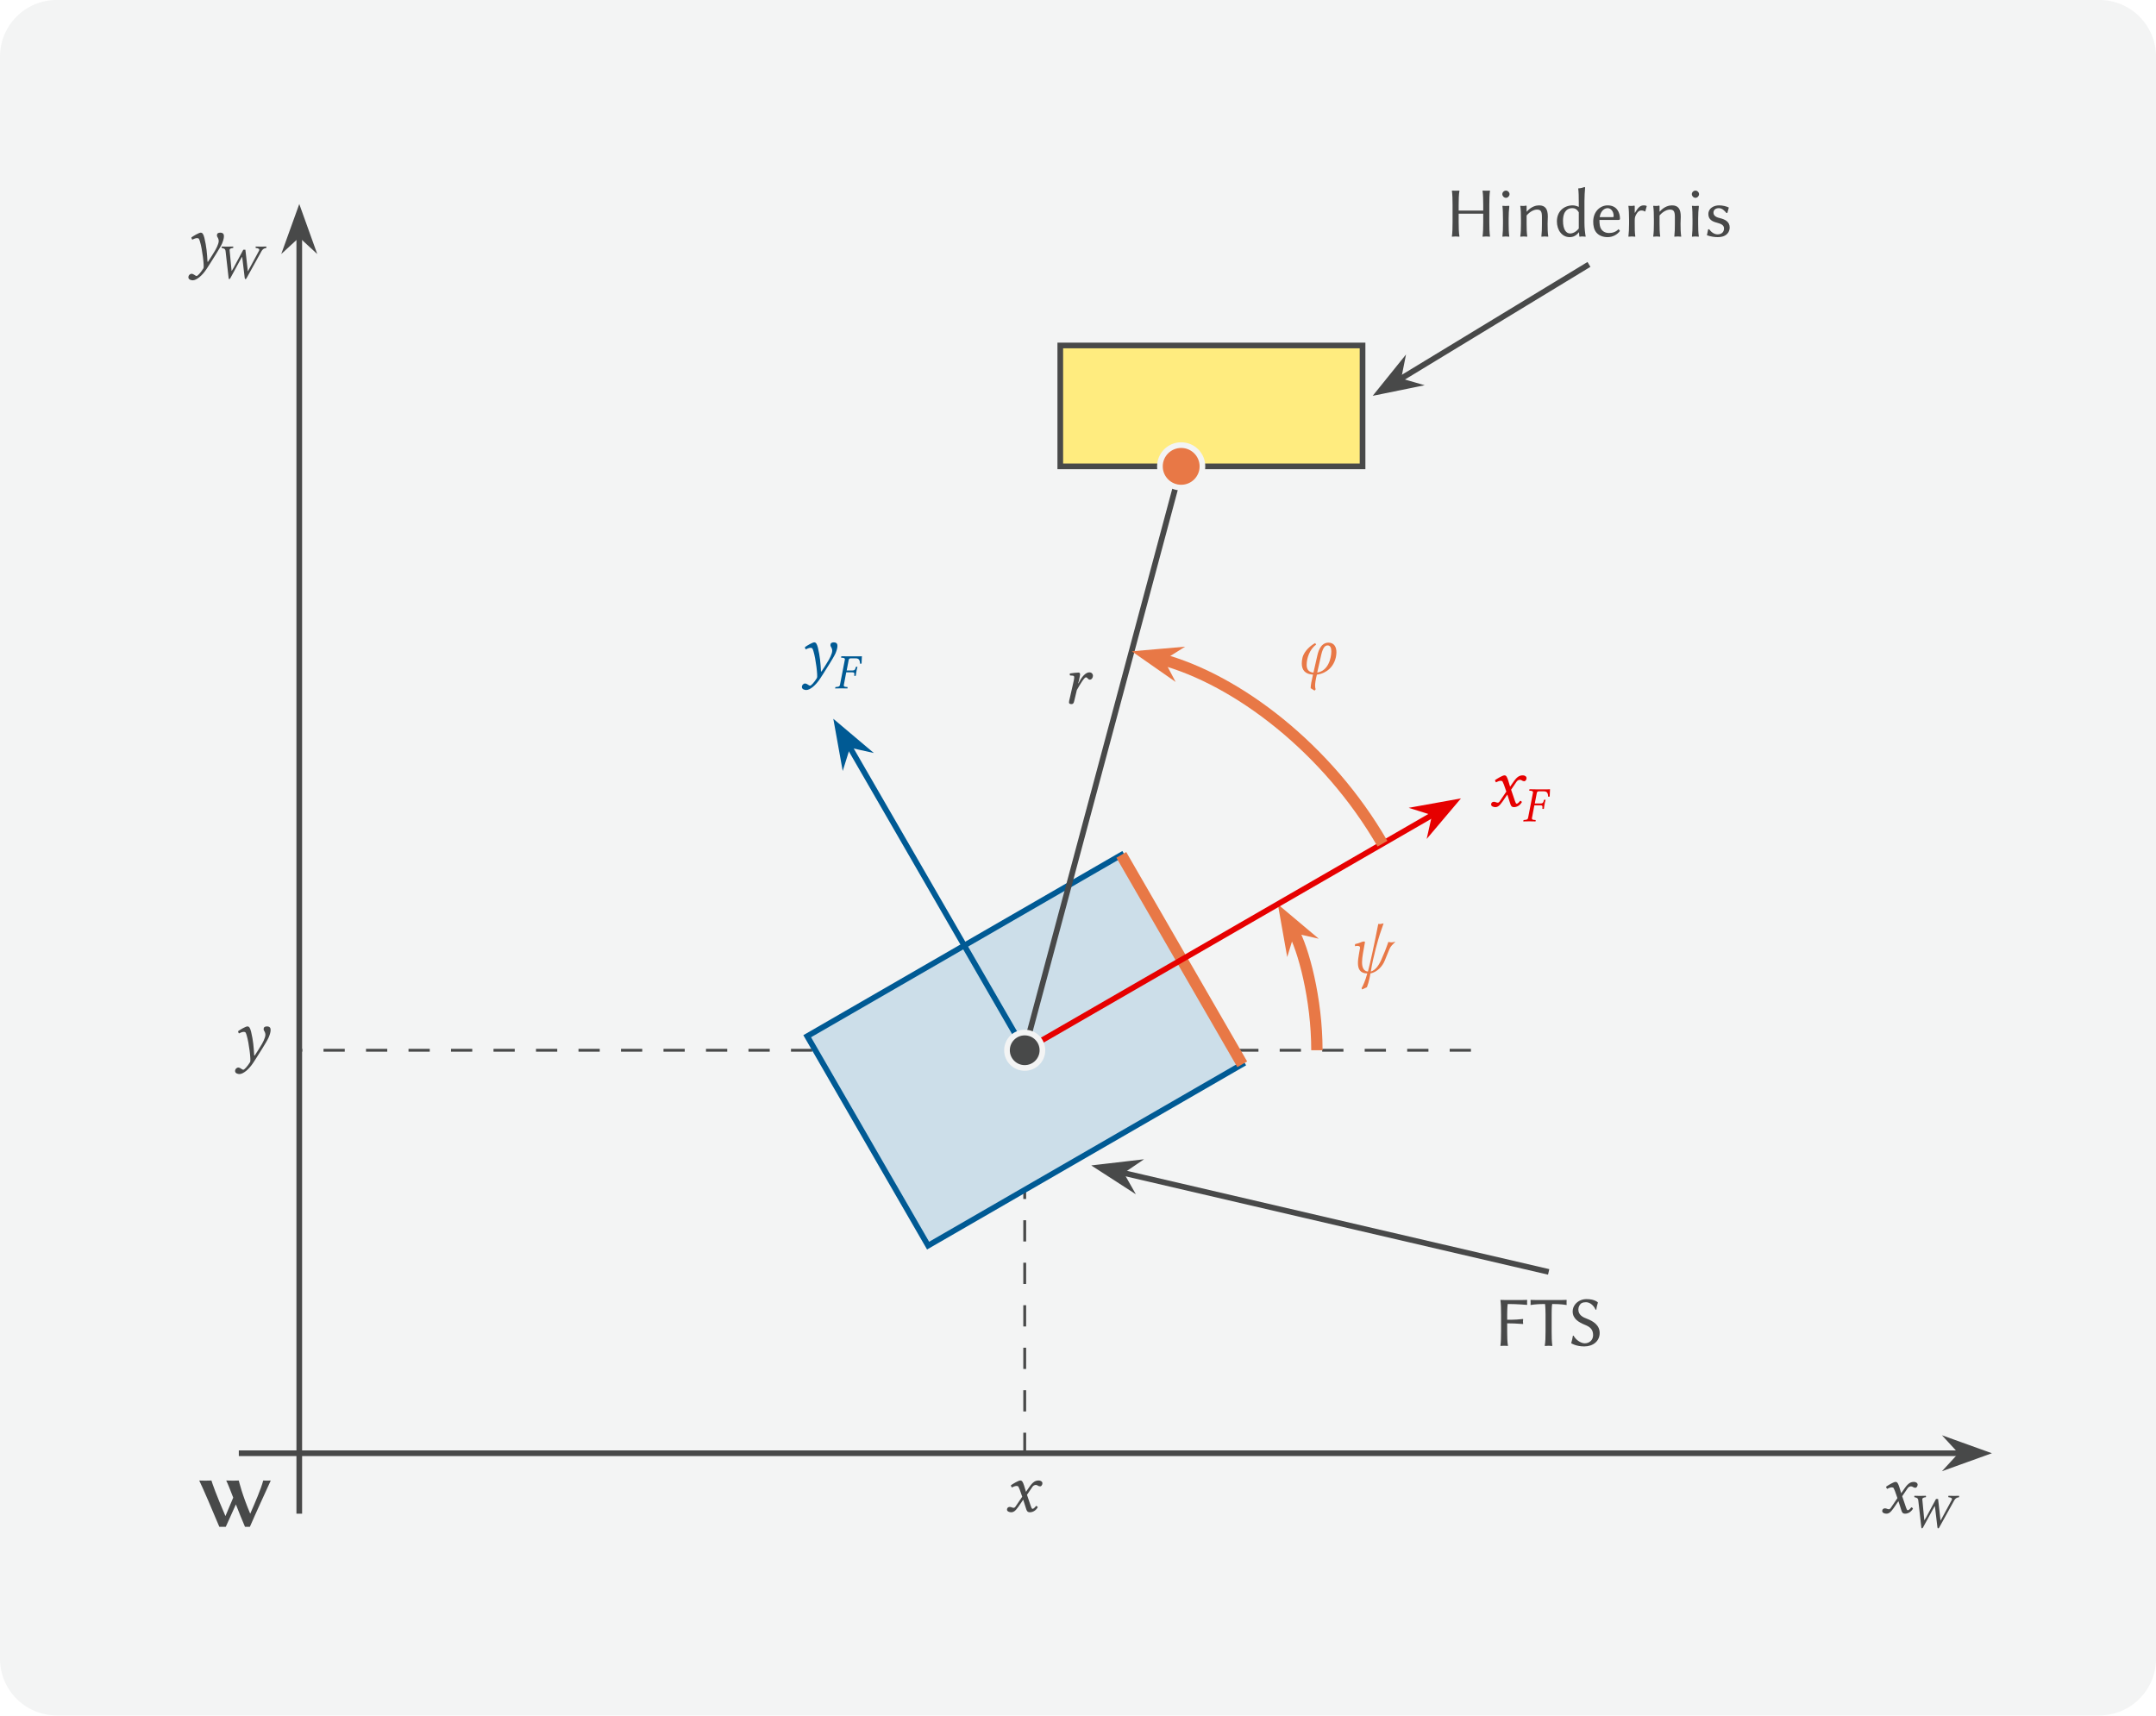
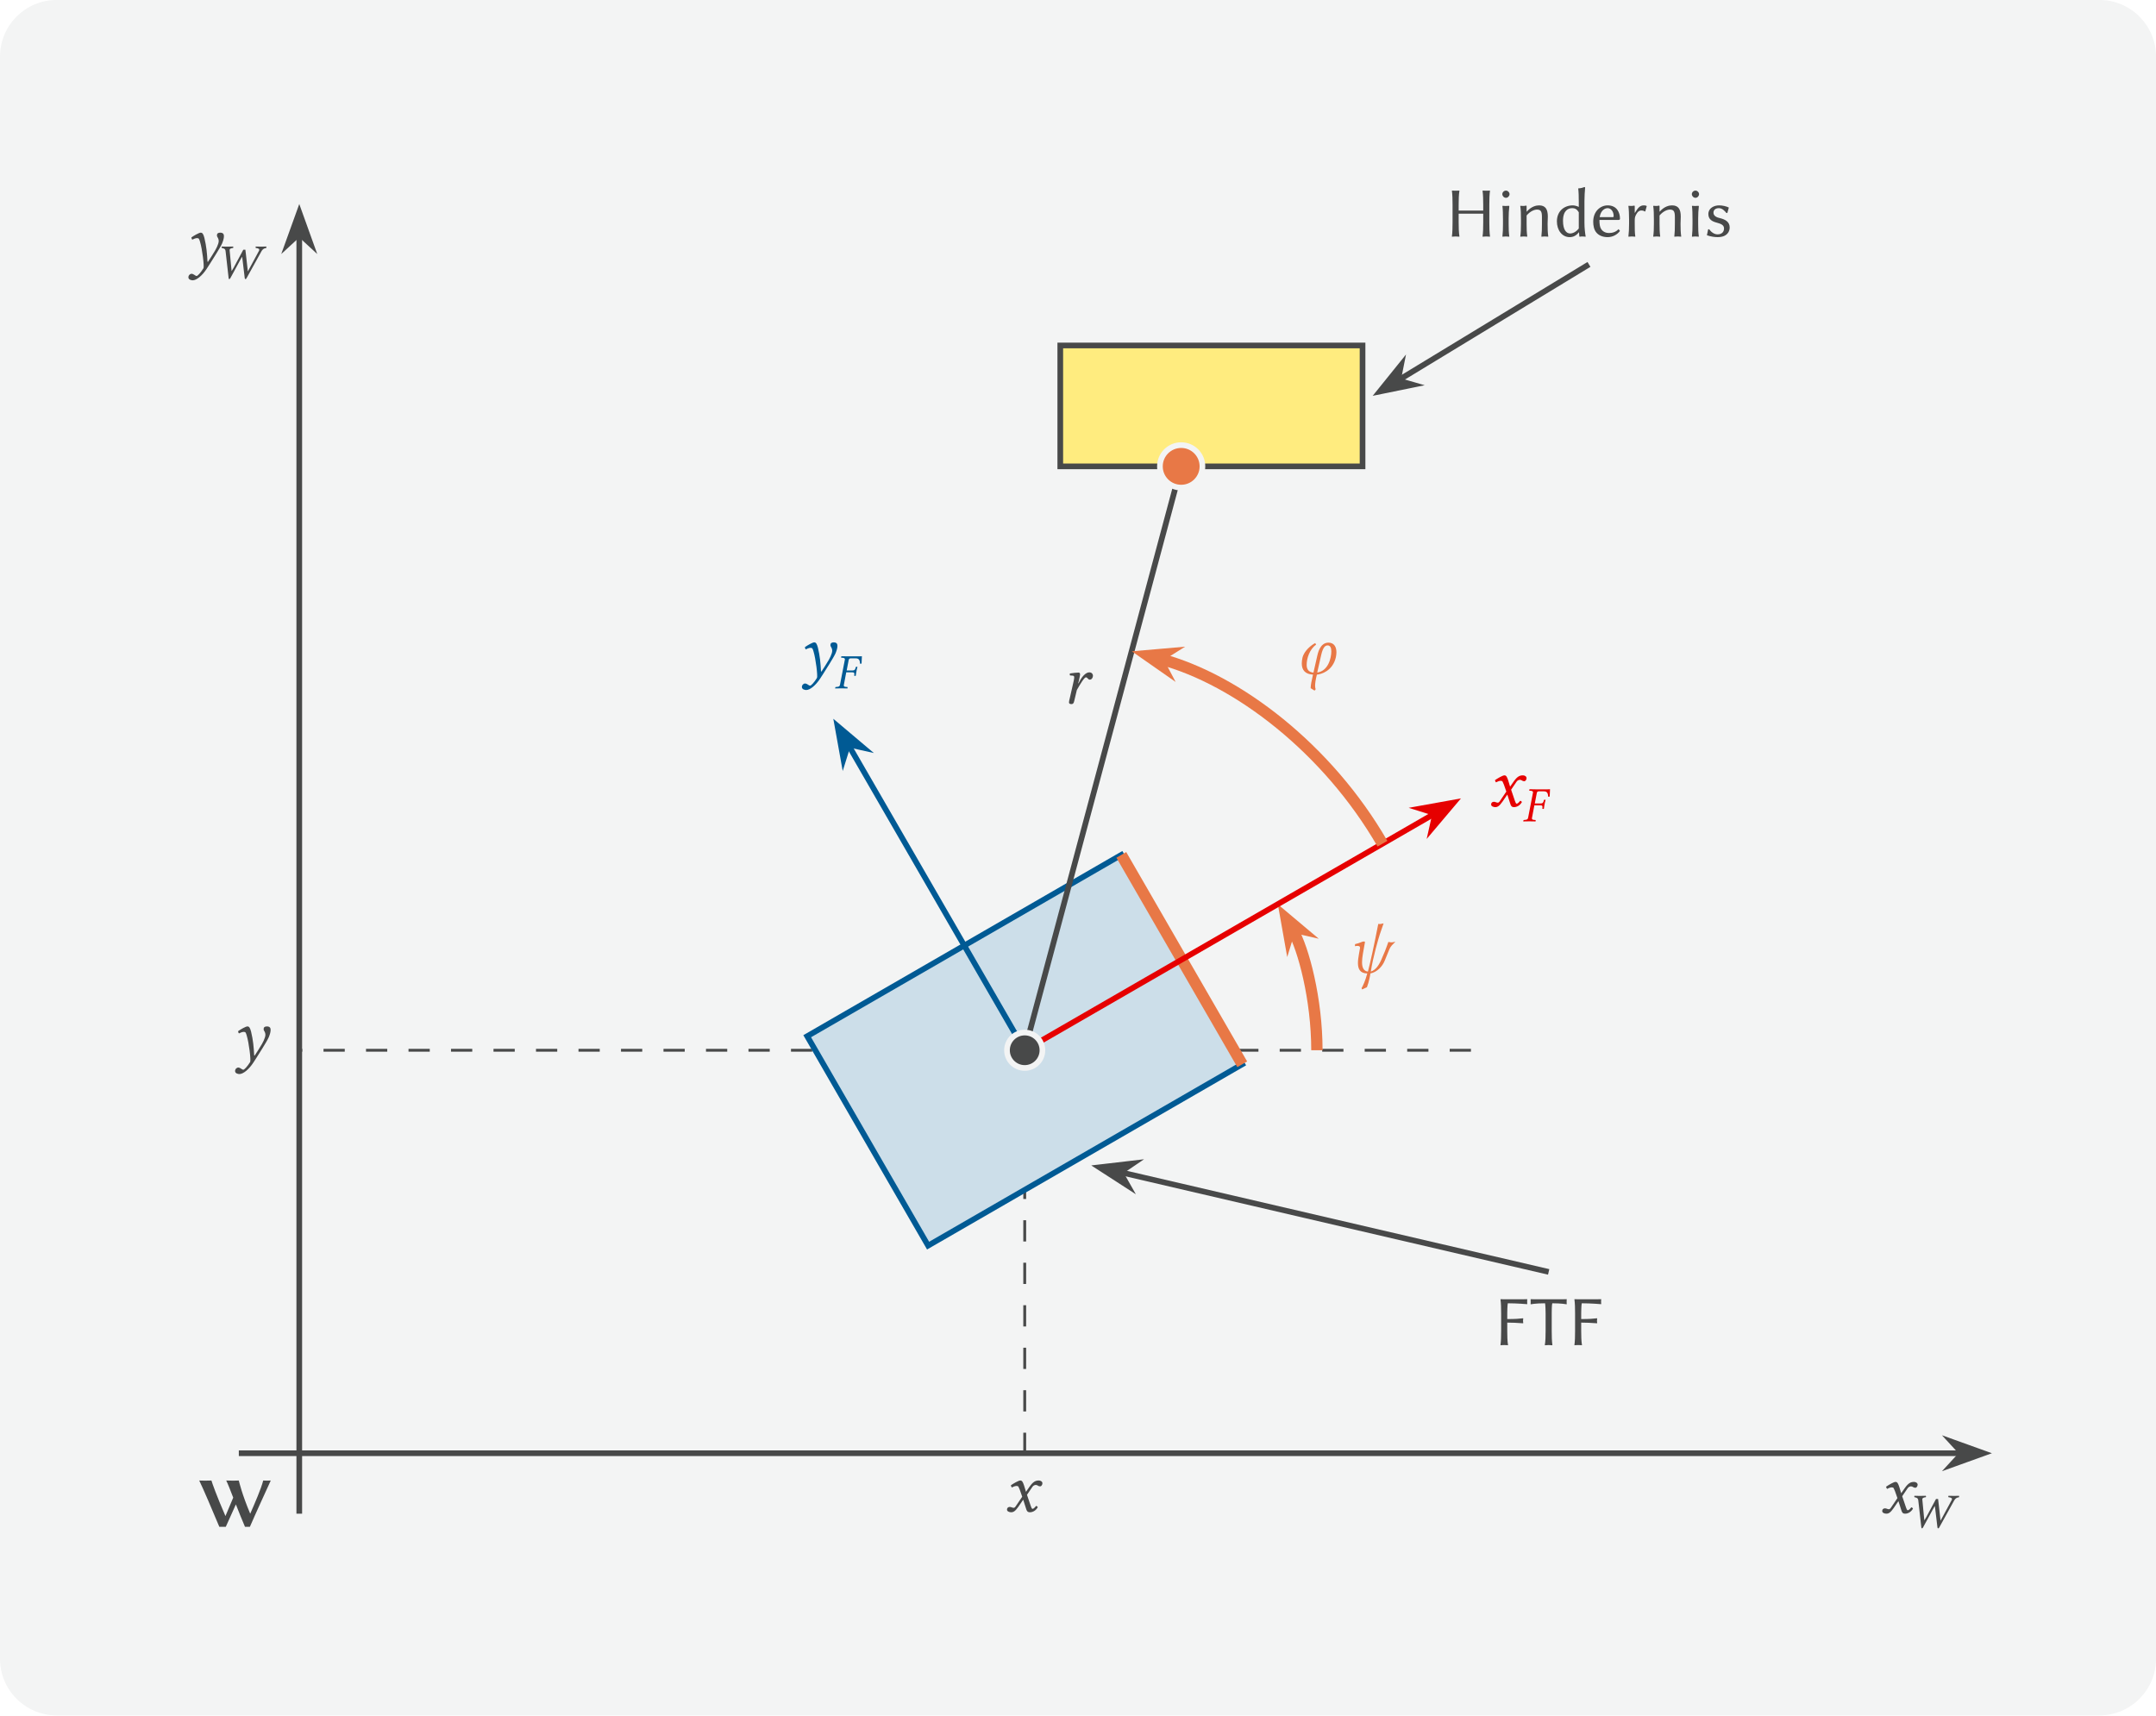
<svg xmlns="http://www.w3.org/2000/svg" xmlns:xlink="http://www.w3.org/1999/xlink" width="303.281pt" height="241.329pt" viewBox="0 0 303.281 241.329">
  <defs>
    <g>
      <g id="glyph-0-0">
        <path d="M 2 -3.078 L 2.344 -2.094 L 1.422 -0.734 C 1.312 -0.562 1.203 -0.531 1.141 -0.531 C 1.062 -0.531 0.953 -0.562 0.875 -0.594 C 0.781 -0.641 0.672 -0.656 0.578 -0.656 C 0.359 -0.656 0.203 -0.5 0.203 -0.281 C 0.203 -0.016 0.547 0.094 0.781 0.094 C 1.109 0.094 1.359 -0.047 1.797 -0.672 L 2.484 -1.672 L 2.875 -0.453 C 2.984 -0.062 3.094 0.094 3.438 0.094 C 3.781 0.094 4.234 -0.094 4.531 -0.609 C 4.5 -0.703 4.406 -0.781 4.297 -0.797 C 4.031 -0.469 3.906 -0.391 3.797 -0.391 C 3.703 -0.391 3.641 -0.516 3.562 -0.75 L 3.016 -2.359 L 3.781 -3.484 C 3.922 -3.703 4.172 -3.75 4.25 -3.75 C 4.328 -3.75 4.453 -3.719 4.547 -3.656 C 4.609 -3.594 4.781 -3.547 4.875 -3.547 C 5.016 -3.547 5.188 -3.75 5.188 -3.984 C 5.188 -4.234 4.922 -4.375 4.688 -4.375 C 4.203 -4.375 3.875 -4.203 3.375 -3.5 L 2.875 -2.781 L 2.609 -3.656 C 2.438 -4.172 2.328 -4.375 2.078 -4.375 C 1.828 -4.375 1.109 -3.953 0.75 -3.703 C 0.766 -3.594 0.812 -3.469 0.891 -3.391 C 1 -3.453 1.328 -3.609 1.531 -3.609 C 1.672 -3.609 1.766 -3.578 1.812 -3.5 C 1.859 -3.422 1.922 -3.25 2 -3.078 Z M 2 -3.078 " />
      </g>
      <g id="glyph-0-1">
        <path d="M 3.219 0 C 3.406 -0.312 4.625 -2.172 4.922 -2.844 C 5.062 -3.188 5.188 -3.547 5.188 -3.891 C 5.188 -4.188 5.047 -4.375 4.656 -4.375 C 4.359 -4.375 4.203 -4.25 4.203 -4 C 4.203 -3.938 4.219 -3.844 4.25 -3.797 C 4.406 -3.562 4.453 -3.359 4.453 -3.203 C 4.453 -2.766 4.062 -2.016 3.703 -1.469 C 3.703 -1.469 3.203 -0.641 2.938 -0.266 L 2.875 -0.297 C 2.812 -1.469 2.734 -2.406 2.438 -3.641 C 2.297 -4.172 2.172 -4.375 1.922 -4.375 C 1.688 -4.375 0.953 -3.953 0.609 -3.703 C 0.625 -3.594 0.656 -3.469 0.734 -3.391 C 0.859 -3.453 1.188 -3.609 1.391 -3.609 C 1.531 -3.609 1.625 -3.578 1.672 -3.5 C 1.719 -3.422 1.781 -3.266 1.828 -3.078 C 2.141 -2.062 2.438 0.375 2.312 0.625 C 1.906 1.281 1.484 1.719 1.344 1.719 C 1.25 1.719 1.062 1.594 1 1.547 C 0.922 1.484 0.734 1.406 0.641 1.406 C 0.438 1.406 0.188 1.609 0.188 1.906 C 0.188 2.25 0.625 2.328 0.797 2.328 C 1.328 2.328 2.125 1.688 2.766 0.703 Z M 3.219 0 " />
      </g>
      <g id="glyph-0-2">
        <path d="M 2.031 -0.172 C 1.422 -0.234 1.203 -0.75 1.203 -1.484 C 1.203 -1.844 1.25 -2.25 1.328 -2.703 L 1.609 -4.281 C 1.625 -4.359 1.562 -4.406 1.469 -4.406 C 1.172 -4.406 0.953 -4.188 0.219 -4.031 L 0.203 -3.734 C 0.359 -3.781 0.453 -3.781 0.547 -3.781 C 0.688 -3.781 0.922 -3.766 0.922 -3.516 C 0.922 -3.484 0.922 -3.453 0.906 -3.422 L 0.766 -2.625 C 0.688 -2.172 0.625 -1.75 0.625 -1.375 C 0.625 -0.516 0.938 0.078 1.938 0.094 C 1.656 1.156 1.328 1.828 1.141 2.156 L 1.203 2.344 L 1.891 2.031 C 2.188 1.281 2.375 0.172 2.375 0.094 C 3.344 -0.094 4.078 -0.922 4.391 -1.703 L 5.047 -3.312 C 5.25 -3.781 5.531 -4 5.875 -4.344 L 5.828 -4.359 C 5.594 -4.297 5.469 -4.281 5.328 -4.281 C 5.266 -4.281 5 -4.312 4.906 -4.344 C 4.812 -4.078 4.562 -3.375 4.422 -3.031 L 4.062 -2.188 C 3.625 -1.078 3.125 -0.391 2.438 -0.172 C 2.734 -2.188 3.531 -4.891 3.703 -5.406 L 4.234 -6.953 L 3.766 -6.859 L 3.484 -6.875 C 2.828 -3.516 2.375 -1.5 2.031 -0.172 Z M 2.031 -0.172 " />
      </g>
      <g id="glyph-0-3">
        <path d="M 1.5 -2.844 L 1.594 -3.188 C 1.672 -3.578 1.766 -3.922 1.766 -4.094 C 1.766 -4.25 1.688 -4.344 1.547 -4.344 C 1.219 -4.344 0.812 -4.281 0.344 -4.219 C 0.297 -4.141 0.297 -4.031 0.359 -3.938 L 0.75 -3.906 C 0.875 -3.891 0.938 -3.812 0.938 -3.703 C 0.938 -3.609 0.938 -3.484 0.875 -3.203 L 0.312 -0.719 C 0.266 -0.5 0.203 -0.328 0.203 -0.172 C 0.203 0 0.281 0.094 0.562 0.094 C 0.922 0.094 0.922 -0.328 1.031 -0.719 L 1.312 -1.891 C 1.797 -2.75 2.359 -3.672 2.578 -3.672 C 2.688 -3.672 2.734 -3.625 2.797 -3.562 C 2.859 -3.484 2.984 -3.344 3.125 -3.344 C 3.406 -3.344 3.578 -3.641 3.578 -3.906 C 3.578 -4.109 3.422 -4.375 3.062 -4.375 C 2.562 -4.375 1.984 -3.766 1.547 -2.828 Z M 1.5 -2.844 " />
      </g>
      <g id="glyph-0-4">
        <path d="M 2.375 -0.203 L 2.953 -2.75 C 3.203 -3.766 3.5 -4.016 3.844 -4.016 C 4.203 -4.016 4.359 -3.688 4.359 -3.188 C 4.359 -2.219 3.906 -0.406 2.375 -0.203 Z M 2.219 -4.125 L 2.094 -4.344 C 1.609 -4.109 0.531 -3.297 0.297 -2.266 C 0.234 -1.969 0.203 -1.719 0.203 -1.469 C 0.203 -0.547 0.688 0.031 1.781 0.094 C 1.578 0.953 1.453 1.578 1.453 2 L 2 2.344 L 2.156 2.156 C 2.109 2.031 2.078 1.859 2.078 1.656 C 2.078 1.312 2.141 0.844 2.328 0.094 C 2.938 0.047 4.562 -0.422 5 -2.359 C 5.047 -2.609 5.078 -2.828 5.078 -3.047 C 5.078 -3.797 4.75 -4.406 3.953 -4.406 C 2.703 -4.406 2.438 -2.734 2.391 -2.594 L 1.844 -0.188 C 1.125 -0.266 0.891 -0.688 0.891 -1.281 C 0.891 -2.172 1.281 -3.453 2.219 -4.125 Z M 2.219 -4.125 " />
      </g>
      <g id="glyph-1-0">
        <path d="M 0.703 -3.812 L 1.125 -0.078 C 1.141 0.031 1.156 0.062 1.219 0.062 C 1.281 0.062 1.297 0.047 1.375 -0.078 L 2.734 -2.578 C 2.844 -2.766 2.953 -2.969 3 -3.047 C 3 -3.047 3.031 -3.031 3.031 -3.031 C 3.047 -2.875 3.062 -2.797 3.094 -2.562 L 3.391 -0.078 C 3.406 0.047 3.438 0.062 3.5 0.062 C 3.562 0.062 3.578 0.062 3.656 -0.078 L 5.75 -3.859 C 5.875 -4.078 6.047 -4.266 6.422 -4.312 C 6.453 -4.344 6.453 -4.469 6.422 -4.516 C 6.188 -4.5 5.922 -4.5 5.734 -4.5 C 5.547 -4.5 5.219 -4.5 4.953 -4.516 C 4.906 -4.469 4.906 -4.344 4.953 -4.312 C 5.297 -4.281 5.547 -4.172 5.391 -3.906 L 4.094 -1.5 L 3.828 -1.016 L 3.781 -1.438 L 3.562 -3.391 C 3.531 -3.625 3.484 -4.062 3.484 -4.062 L 3.188 -4.062 L 1.812 -1.5 L 1.547 -1.062 L 1.5 -1.516 L 1.266 -3.984 C 1.234 -4.219 1.516 -4.297 1.75 -4.312 C 1.797 -4.344 1.797 -4.469 1.75 -4.516 C 1.531 -4.5 1.172 -4.5 0.922 -4.5 C 0.688 -4.5 0.422 -4.5 0.172 -4.516 C 0.125 -4.469 0.125 -4.344 0.172 -4.312 C 0.5 -4.25 0.672 -4.188 0.703 -3.812 Z M 0.703 -3.812 " />
      </g>
      <g id="glyph-1-1">
        <path d="M 2.562 -2.25 C 2.766 -2.25 2.844 -2.188 2.844 -2.047 C 2.844 -2.016 2.844 -2 2.844 -1.984 L 2.828 -1.812 C 2.828 -1.797 2.828 -1.75 2.859 -1.75 L 3.016 -1.75 L 3.047 -1.781 C 3.078 -2.062 3.109 -2.25 3.141 -2.391 C 3.156 -2.516 3.203 -2.734 3.281 -3.016 L 3.266 -3.031 L 3.109 -3.031 C 3.094 -3.031 3.062 -3.016 3.047 -2.984 L 3 -2.812 C 2.938 -2.609 2.844 -2.516 2.609 -2.516 L 1.766 -2.516 L 2.047 -3.984 C 2.078 -4.141 2.172 -4.219 2.328 -4.219 L 3.031 -4.219 C 3.531 -4.219 3.609 -3.938 3.656 -3.453 L 3.859 -3.484 C 3.875 -3.781 3.906 -4.453 3.906 -4.5 C 3.906 -4.516 3.906 -4.516 3.891 -4.516 C 3.766 -4.5 3.734 -4.5 3.562 -4.5 L 1.875 -4.5 C 1.609 -4.5 1.344 -4.5 1.031 -4.516 L 1.016 -4.5 L 0.984 -4.359 C 0.969 -4.328 0.969 -4.312 1.031 -4.312 L 1.219 -4.297 C 1.422 -4.266 1.516 -4.219 1.516 -4.078 C 1.516 -4.047 1.516 -4.016 1.5 -3.984 L 0.828 -0.516 C 0.797 -0.328 0.703 -0.219 0.406 -0.203 L 0.234 -0.188 C 0.188 -0.188 0.172 -0.172 0.172 -0.125 L 0.141 0 L 0.156 0.016 C 0.469 0 0.734 0 1 0 C 1.266 0 1.547 0 1.859 0.016 L 1.875 0 L 1.891 -0.125 C 1.906 -0.172 1.875 -0.188 1.844 -0.188 L 1.672 -0.203 C 1.453 -0.219 1.359 -0.266 1.359 -0.422 C 1.359 -0.453 1.359 -0.484 1.375 -0.516 L 1.703 -2.25 Z M 2.562 -2.25 " />
      </g>
      <g id="glyph-2-0">
        <path d="M 7.328 -1.781 C 6.172 -4.531 5.812 -6.125 5.719 -6.453 C 5.547 -6.438 4.938 -6.438 4.766 -6.438 C 4.594 -6.438 4.125 -6.438 3.953 -6.453 C 4.172 -6.016 4.531 -5.109 4.938 -4.047 C 4.578 -3.172 4.188 -2.25 3.844 -1.453 C 2.562 -4.406 1.969 -6.109 1.875 -6.453 C 1.703 -6.438 1.328 -6.438 1.172 -6.438 C 1 -6.438 0.328 -6.438 0.156 -6.453 C 0.656 -5.453 2.078 -2.109 2.984 0.062 L 3.891 0.062 L 5.312 -3.094 C 5.734 -2.016 6.188 -0.875 6.594 0.062 L 7.281 0.062 C 8.234 -2.141 9.219 -4.25 10.219 -6.453 C 10.094 -6.438 9.781 -6.438 9.672 -6.438 C 9.562 -6.438 9.281 -6.438 9.156 -6.453 C 8.859 -5.281 8.016 -3.359 7.328 -1.781 Z M 7.328 -1.781 " />
      </g>
      <g id="glyph-3-0">
        <path d="M 5.344 -4.438 L 5.344 -3.641 L 1.891 -3.641 L 1.891 -4.438 C 1.891 -5.188 1.906 -5.906 2 -6.438 L 1.984 -6.453 C 1.859 -6.438 1.578 -6.438 1.469 -6.438 C 1.344 -6.438 1.078 -6.438 0.953 -6.453 L 0.938 -6.438 C 1.016 -5.859 1.031 -5.188 1.031 -4.438 L 1.031 -2 C 1.031 -1.25 1.016 -0.531 0.938 0 L 0.953 0.031 C 1.062 0.016 1.344 0 1.469 0 C 1.578 0 1.859 0.016 1.969 0.031 L 2 0 C 1.906 -0.562 1.891 -1.25 1.891 -2 L 1.891 -3.203 L 5.344 -3.203 L 5.344 -2 C 5.344 -1.25 5.328 -0.531 5.25 0 L 5.25 0.031 C 5.375 0.016 5.656 0 5.766 0 C 5.891 0 6.156 0.016 6.281 0.031 L 6.297 0 C 6.219 -0.562 6.203 -1.25 6.203 -2 L 6.203 -4.438 C 6.203 -5.188 6.219 -5.906 6.297 -6.438 L 6.297 -6.453 C 6.172 -6.438 5.891 -6.438 5.766 -6.438 C 5.656 -6.438 5.391 -6.438 5.266 -6.453 L 5.25 -6.438 C 5.328 -5.859 5.344 -5.188 5.344 -4.438 Z M 5.344 -4.438 " />
      </g>
      <g id="glyph-3-1">
        <path d="M 0.891 -2.344 L 0.891 -1.797 C 0.891 -1.047 0.875 -0.531 0.812 0 L 0.828 0.031 C 0.953 0.016 1.172 0 1.297 0 C 1.422 0 1.641 0.016 1.766 0.031 L 1.781 0 C 1.703 -0.562 1.688 -1.031 1.688 -1.797 L 1.688 -2.5 C 1.688 -3.25 1.719 -3.609 1.781 -4.219 C 1.781 -4.312 1.766 -4.312 1.688 -4.312 C 1.469 -4.281 1.031 -4.281 0.828 -4.312 L 0.812 -4.281 C 0.875 -3.844 0.891 -3.094 0.891 -2.344 Z M 0.797 -5.953 C 0.797 -5.688 1.031 -5.438 1.312 -5.438 C 1.578 -5.438 1.812 -5.688 1.812 -5.953 C 1.812 -6.219 1.578 -6.453 1.312 -6.453 C 1.031 -6.453 0.797 -6.219 0.797 -5.953 Z M 0.797 -5.953 " />
      </g>
      <g id="glyph-3-2">
        <path d="M 4.578 -1.797 C 4.578 -2.109 4.609 -2.484 4.609 -2.797 C 4.609 -3.844 4.266 -4.375 3.375 -4.375 C 2.984 -4.375 2.281 -4.234 1.641 -3.484 L 1.625 -3.516 L 1.625 -4.234 C 1.609 -4.312 1.609 -4.344 1.562 -4.344 C 1.328 -4.281 0.984 -4.281 0.75 -4.312 L 0.734 -4.281 C 0.812 -3.844 0.828 -3.094 0.828 -2.344 L 0.828 -1.797 C 0.828 -1.047 0.812 -0.531 0.734 0 L 0.75 0.031 C 0.875 0.016 1.109 0 1.219 0 C 1.344 0 1.578 0.016 1.688 0.031 L 1.719 0 C 1.641 -0.562 1.625 -1.031 1.625 -1.797 L 1.625 -2.953 C 2.141 -3.562 2.719 -3.781 3.078 -3.781 C 3.578 -3.781 3.781 -3.578 3.781 -2.766 L 3.781 -1.797 C 3.781 -1.047 3.766 -0.531 3.703 0 L 3.719 0.031 C 3.844 0.016 4.062 0 4.188 0 C 4.312 0 4.531 0.016 4.656 0.031 L 4.672 0 C 4.594 -0.562 4.578 -1.031 4.578 -1.797 Z M 4.578 -1.797 " />
      </g>
      <g id="glyph-3-3">
        <path d="M 3.594 -1.125 C 3.234 -0.656 2.766 -0.422 2.375 -0.422 C 1.828 -0.422 1.375 -0.953 1.375 -2.203 C 1.375 -3.703 2.156 -3.984 2.656 -3.984 C 3.125 -3.984 3.359 -3.781 3.594 -3.406 Z M 3.594 -0.578 L 3.625 -0.578 L 3.672 0 C 3.672 0.016 3.703 0.031 3.766 0.031 C 3.891 0.016 3.953 0 4.094 0 C 4.234 0 4.422 0.016 4.547 0.031 L 4.562 0 C 4.484 -0.422 4.391 -1.172 4.391 -1.906 L 4.391 -4.984 C 4.391 -5.719 4.438 -6.234 4.484 -6.859 C 4.484 -6.922 4.453 -6.953 4.391 -6.953 C 4.141 -6.859 3.922 -6.781 3.531 -6.766 L 3.516 -6.734 C 3.578 -6.297 3.594 -5.562 3.594 -4.812 L 3.594 -4.156 C 3.375 -4.281 2.953 -4.375 2.766 -4.375 C 1.453 -4.375 0.516 -3.484 0.516 -2.125 C 0.516 -0.891 1.234 0.094 2.312 0.094 C 2.797 0.094 3.234 -0.109 3.594 -0.578 Z M 3.594 -0.578 " />
      </g>
      <g id="glyph-3-4">
        <path d="M 1.25 -2.719 C 1.422 -3.766 2.062 -3.984 2.375 -3.984 C 2.766 -3.984 3.219 -3.609 3.219 -2.859 C 3.219 -2.766 3.188 -2.719 3.078 -2.719 Z M 3.906 -1.031 C 3.562 -0.656 3.094 -0.484 2.547 -0.484 C 2.188 -0.484 1.719 -0.625 1.453 -1.062 C 1.281 -1.328 1.219 -1.734 1.219 -2.328 L 3.922 -2.328 C 4.031 -2.328 4.109 -2.375 4.109 -2.5 C 4.109 -3.328 3.703 -4.375 2.375 -4.375 C 1.359 -4.375 0.344 -3.547 0.344 -2.078 C 0.344 -1.516 0.453 -0.953 0.781 -0.562 C 1.125 -0.141 1.688 0.094 2.375 0.094 C 3.094 0.094 3.734 -0.266 4.109 -0.781 Z M 3.906 -1.031 " />
      </g>
      <g id="glyph-3-5">
        <path d="M 1.672 -3.328 L 1.672 -4.234 C 1.672 -4.312 1.641 -4.344 1.609 -4.344 C 1.375 -4.281 1.016 -4.281 0.797 -4.312 L 0.781 -4.281 C 0.844 -3.844 0.875 -3.094 0.875 -2.344 L 0.875 -1.797 C 0.875 -1.047 0.844 -0.531 0.781 0 L 0.797 0.031 C 0.922 0.016 1.141 0 1.266 0 C 1.391 0 1.609 0.016 1.734 0.031 L 1.75 0 C 1.672 -0.562 1.672 -1.031 1.672 -1.797 L 1.672 -2.312 C 1.672 -2.734 1.781 -2.969 2 -3.297 C 2.141 -3.516 2.375 -3.656 2.562 -3.656 C 2.766 -3.656 2.953 -3.625 3.078 -3.516 L 3.156 -3.531 L 3.359 -4.266 L 3.312 -4.312 C 3.156 -4.359 3.141 -4.375 2.953 -4.375 C 2.422 -4.375 2.141 -4.062 1.688 -3.312 Z M 1.672 -3.328 " />
      </g>
      <g id="glyph-3-6">
        <path d="M 0.5 -1 L 0.328 -0.172 C 0.891 0.031 1.453 0.094 1.828 0.094 C 3.203 0.094 3.531 -0.719 3.531 -1.266 C 3.531 -2.078 2.875 -2.406 2.172 -2.578 C 1.797 -2.656 1.25 -2.844 1.25 -3.344 C 1.25 -3.766 1.578 -3.984 2 -3.984 C 2.516 -3.984 2.844 -3.562 3.078 -3.297 L 3.203 -3.312 L 3.406 -4.047 L 3.391 -4.078 C 3.094 -4.234 2.547 -4.375 2.047 -4.375 C 1.312 -4.375 0.531 -3.984 0.531 -3.156 C 0.531 -2.359 1.125 -2.094 1.734 -1.938 C 2.312 -1.781 2.734 -1.609 2.734 -1.125 C 2.734 -0.594 2.359 -0.297 1.828 -0.297 C 1.344 -0.297 0.922 -0.625 0.641 -1.016 Z M 0.5 -1 " />
      </g>
      <g id="glyph-3-7">
        <path d="M 4.062 -6.438 L 1.469 -6.438 C 1.125 -6.438 0.953 -6.453 0.953 -6.453 L 0.938 -6.438 C 1.016 -5.859 1.031 -5.188 1.031 -4.438 L 1.031 -2 C 1.031 -1.25 1.016 -0.531 0.938 0 L 0.953 0.031 C 0.953 0.031 1.109 0 1.469 0 C 1.797 0 1.969 0.031 1.969 0.031 L 2 0 C 1.906 -0.562 1.891 -1.25 1.891 -2 L 1.891 -3.156 C 2.375 -3.156 3.422 -3.125 4.109 -3.062 L 4.141 -3.094 C 4.125 -3.188 4.109 -3.312 4.109 -3.406 C 4.109 -3.5 4.125 -3.641 4.141 -3.734 L 4.109 -3.766 C 3.531 -3.703 3.078 -3.656 1.891 -3.656 L 1.891 -4.438 C 1.891 -4.609 1.906 -5.625 1.969 -5.875 C 3.312 -5.875 4.688 -5.75 4.688 -5.75 L 4.703 -5.797 C 4.688 -5.875 4.688 -6 4.688 -6.094 C 4.688 -6.172 4.688 -6.297 4.703 -6.438 L 4.688 -6.453 C 4.531 -6.438 4.297 -6.438 4.062 -6.438 Z M 4.062 -6.438 " />
      </g>
      <g id="glyph-3-8">
        <path d="M 2.266 -4.438 L 2.266 -2 C 2.266 -1.25 2.25 -0.531 2.156 0 L 2.188 0.031 C 2.297 0.016 2.578 0 2.688 0 C 2.812 0 3.078 0.016 3.203 0.031 L 3.219 0 C 3.141 -0.562 3.125 -1.25 3.125 -2 L 3.125 -4.438 C 3.125 -4.609 3.125 -5.625 3.203 -5.875 C 4.531 -5.875 5.219 -5.734 5.219 -5.734 L 5.234 -5.766 C 5.219 -5.922 5.219 -6.156 5.234 -6.438 L 5.219 -6.453 C 5.047 -6.438 4.828 -6.438 4.609 -6.438 L 0.766 -6.438 C 0.562 -6.438 0.328 -6.438 0.172 -6.453 L 0.156 -6.438 C 0.172 -6.156 0.172 -5.922 0.156 -5.766 L 0.172 -5.734 C 0.172 -5.734 0.844 -5.875 2.188 -5.875 C 2.25 -5.625 2.266 -4.609 2.266 -4.438 Z M 2.266 -4.438 " />
-       </g>
-       <g id="glyph-3-9">
-         <path d="M 2.406 -0.344 C 1.859 -0.344 1.141 -0.828 0.828 -1.422 L 0.734 -1.406 C 0.688 -1.047 0.578 -0.672 0.5 -0.375 L 0.516 -0.344 C 0.516 -0.344 1.172 0.094 2.328 0.094 C 3.562 0.094 4.5 -0.641 4.5 -1.797 C 4.5 -2.953 3.516 -3.484 2.719 -3.797 C 2.219 -3.984 1.5 -4.281 1.5 -5.109 C 1.5 -5.469 1.703 -5.859 1.969 -6 C 2.141 -6.094 2.344 -6.125 2.578 -6.125 C 3.125 -6.125 3.656 -5.688 3.922 -5.078 L 4.031 -5.078 C 4.062 -5.438 4.172 -5.781 4.25 -6.078 L 4.234 -6.109 C 4.234 -6.109 3.812 -6.562 2.656 -6.562 C 2.375 -6.562 2.078 -6.516 1.797 -6.391 C 1.203 -6.141 0.703 -5.562 0.703 -4.828 C 0.703 -3.781 1.578 -3.297 2.406 -2.953 C 3.062 -2.688 3.578 -2.359 3.578 -1.5 C 3.578 -0.75 3 -0.344 2.406 -0.344 Z M 2.406 -0.344 " />
      </g>
    </g>
    <clipPath id="clip-0">
      <path clip-rule="nonzero" d="M 0 0 L 303.281 0 L 303.281 241.328 L 0 241.328 Z M 0 0 " />
    </clipPath>
  </defs>
  <g clip-path="url(#clip-0)">
    <path fill-rule="nonzero" fill="rgb(95.293%, 95.685%, 95.685%)" fill-opacity="1" d="M 0 233.359 L 0 7.969 C 0 3.566 3.566 -0.004 7.969 -0.004 L 295.316 -0.004 C 299.715 -0.004 303.285 3.566 303.285 7.969 L 303.285 233.359 C 303.285 237.762 299.715 241.328 295.316 241.328 L 7.969 241.328 C 3.566 241.328 0 237.762 0 233.359 Z M 0 233.359 " />
  </g>
  <path fill="none" stroke-width="0.797" stroke-linecap="butt" stroke-linejoin="miter" stroke="rgb(28.235%, 28.625%, 28.625%)" stroke-opacity="1" stroke-miterlimit="10" d="M -8.502 0.001 L 233.744 0.001 " transform="matrix(1, 0, 0, -1, 42.096, 204.446)" />
  <path fill-rule="nonzero" fill="rgb(28.235%, 28.625%, 28.625%)" fill-opacity="1" stroke-width="0.797" stroke-linecap="butt" stroke-linejoin="miter" stroke="rgb(28.235%, 28.625%, 28.625%)" stroke-opacity="1" stroke-miterlimit="10" d="M 5.788 0.001 L 1.327 1.606 L 2.804 0.001 L 1.327 -1.605 Z M 5.788 0.001 " transform="matrix(1, 0, 0, -1, 273.2351, 204.446)" />
  <g fill="rgb(28.235%, 28.625%, 28.625%)" fill-opacity="1">
    <use xlink:href="#glyph-0-0" x="264.563" y="212.854" />
  </g>
  <g fill="rgb(28.235%, 28.625%, 28.625%)" fill-opacity="1">
    <use xlink:href="#glyph-1-0" x="269.145" y="214.946" />
  </g>
  <path fill="none" stroke-width="0.797" stroke-linecap="butt" stroke-linejoin="miter" stroke="rgb(28.235%, 28.625%, 28.625%)" stroke-opacity="1" stroke-miterlimit="10" d="M 0.002 -8.503 L 0.002 171.383 " transform="matrix(1, 0, 0, -1, 42.096, 204.446)" />
  <path fill-rule="nonzero" fill="rgb(28.235%, 28.625%, 28.625%)" fill-opacity="1" stroke-width="0.797" stroke-linecap="butt" stroke-linejoin="miter" stroke="rgb(28.235%, 28.625%, 28.625%)" stroke-opacity="1" stroke-miterlimit="10" d="M 5.791 -0.002 L 1.326 1.608 L 2.807 -0.002 L 1.326 -1.607 Z M 5.791 -0.002 " transform="matrix(0, -1, -1, 0, 42.096, 35.66982)" />
  <g fill="rgb(28.235%, 28.625%, 28.625%)" fill-opacity="1">
    <use xlink:href="#glyph-0-1" x="26.313" y="37.106" />
  </g>
  <g fill="rgb(28.235%, 28.625%, 28.625%)" fill-opacity="1">
    <use xlink:href="#glyph-1-0" x="31.035" y="39.198" />
  </g>
  <g fill="rgb(28.235%, 28.625%, 28.625%)" fill-opacity="1">
    <use xlink:href="#glyph-2-0" x="27.869" y="214.737" />
  </g>
  <path fill="none" stroke-width="0.399" stroke-linecap="butt" stroke-linejoin="miter" stroke="rgb(28.235%, 28.625%, 28.625%)" stroke-opacity="1" stroke-dasharray="2.989 2.989" stroke-miterlimit="10" d="M 102.049 56.692 L 102.049 0.001 " transform="matrix(1, 0, 0, -1, 42.096, 204.446)" />
  <g fill="rgb(28.235%, 28.625%, 28.625%)" fill-opacity="1">
    <use xlink:href="#glyph-0-0" x="141.448" y="212.655" />
  </g>
  <path fill="none" stroke-width="0.399" stroke-linecap="butt" stroke-linejoin="miter" stroke="rgb(28.235%, 28.625%, 28.625%)" stroke-opacity="1" stroke-dasharray="2.989 2.989" stroke-miterlimit="10" d="M 102.049 56.692 L 0.002 56.692 " transform="matrix(1, 0, 0, -1, 42.096, 204.446)" />
  <g fill="rgb(28.235%, 28.625%, 28.625%)" fill-opacity="1">
    <use xlink:href="#glyph-0-1" x="32.881" y="148.774" />
  </g>
  <path fill-rule="nonzero" fill="rgb(100%, 92.548%, 49.805%)" fill-opacity="1" stroke-width="0.797" stroke-linecap="butt" stroke-linejoin="miter" stroke="rgb(28.235%, 28.625%, 28.625%)" stroke-opacity="1" stroke-miterlimit="10" d="M 107.052 138.837 L 107.052 155.844 L 149.572 155.844 L 149.572 138.837 Z M 107.052 138.837 " transform="matrix(1, 0, 0, -1, 42.096, 204.446)" />
  <path fill="none" stroke-width="0.399" stroke-linecap="butt" stroke-linejoin="miter" stroke="rgb(28.235%, 28.625%, 28.625%)" stroke-opacity="1" stroke-dasharray="2.989 2.989" stroke-miterlimit="10" d="M 102.049 56.692 L 167.248 56.692 " transform="matrix(1, 0, 0, -1, 42.096, 204.446)" />
  <path fill="none" stroke-width="1.594" stroke-linecap="butt" stroke-linejoin="miter" stroke="rgb(90.979%, 47.06%, 27.451%)" stroke-opacity="1" stroke-miterlimit="10" d="M 143.15 56.692 C 143.15 63.907 141.252 70.997 139.748 73.602 " transform="matrix(1, 0, 0, -1, 42.096, 204.446)" />
  <path fill-rule="nonzero" fill="rgb(90.979%, 47.06%, 27.451%)" fill-opacity="1" stroke-width="1.177" stroke-linecap="butt" stroke-linejoin="miter" stroke="rgb(90.979%, 47.06%, 27.451%)" stroke-opacity="1" stroke-miterlimit="10" d="M 5.225 -0.002 L 1.962 1.182 L 3.062 0.002 L 1.962 -1.185 Z M 5.225 -0.002 " transform="matrix(-0.49997, -0.86603, -0.86603, 0.49997, 183.2276, 133.2406)" />
  <g fill="rgb(90.979%, 47.06%, 27.451%)" fill-opacity="1">
    <use xlink:href="#glyph-0-2" x="190.394" y="136.854" />
  </g>
  <path fill-rule="nonzero" fill="rgb(79.999%, 87.057%, 91.373%)" fill-opacity="1" stroke-width="0.797" stroke-linecap="butt" stroke-linejoin="miter" stroke="rgb(0%, 35.294%, 58.037%)" stroke-opacity="1" stroke-miterlimit="10" d="M 88.459 29.208 L 71.451 58.669 L 115.638 84.18 L 132.646 54.719 Z M 88.459 29.208 " transform="matrix(1, 0, 0, -1, 42.096, 204.446)" />
  <path fill="none" stroke-width="1.594" stroke-linecap="butt" stroke-linejoin="miter" stroke="rgb(90.979%, 47.06%, 27.451%)" stroke-opacity="1" stroke-miterlimit="10" d="M 132.646 54.719 L 115.638 84.18 " transform="matrix(1, 0, 0, -1, 42.096, 204.446)" />
  <path fill="none" stroke-width="0.797" stroke-linecap="butt" stroke-linejoin="miter" stroke="rgb(90.195%, 0%, 0%)" stroke-opacity="1" stroke-miterlimit="10" d="M 102.049 56.692 L 159.638 89.942 " transform="matrix(1, 0, 0, -1, 42.096, 204.446)" />
  <path fill-rule="nonzero" fill="rgb(90.195%, 0%, 0%)" fill-opacity="1" stroke-width="0.797" stroke-linecap="butt" stroke-linejoin="miter" stroke="rgb(90.195%, 0%, 0%)" stroke-opacity="1" stroke-miterlimit="10" d="M 5.79 0.001 L 1.328 1.607 L 2.805 0.001 L 1.328 -1.604 Z M 5.79 0.001 " transform="matrix(0.86601, -0.49998, -0.49998, -0.86601, 199.478, 115.8058)" />
  <g fill="rgb(90.195%, 0%, 0%)" fill-opacity="1">
    <use xlink:href="#glyph-0-0" x="209.549" y="113.454" />
  </g>
  <g fill="rgb(90.195%, 0%, 0%)" fill-opacity="1">
    <use xlink:href="#glyph-1-1" x="214.132" y="115.546" />
  </g>
  <path fill="none" stroke-width="0.797" stroke-linecap="butt" stroke-linejoin="miter" stroke="rgb(0%, 35.294%, 58.037%)" stroke-opacity="1" stroke-miterlimit="10" d="M 102.049 56.692 L 77.302 99.555 " transform="matrix(1, 0, 0, -1, 42.096, 204.446)" />
  <path fill-rule="nonzero" fill="rgb(0%, 35.294%, 58.037%)" fill-opacity="1" stroke-width="0.797" stroke-linecap="butt" stroke-linejoin="miter" stroke="rgb(0%, 35.294%, 58.037%)" stroke-opacity="1" stroke-miterlimit="10" d="M 5.787 -0 L 1.328 1.605 L 2.805 -0.001 L 1.328 -1.607 Z M 5.787 -0 " transform="matrix(-0.49998, -0.86601, -0.86601, 0.49998, 120.7022, 107.1487)" />
  <g fill="rgb(0%, 35.294%, 58.037%)" fill-opacity="1">
    <use xlink:href="#glyph-0-1" x="112.613" y="94.745" />
  </g>
  <g fill="rgb(0%, 35.294%, 58.037%)" fill-opacity="1">
    <use xlink:href="#glyph-1-1" x="117.335" y="96.837" />
  </g>
  <path fill="none" stroke-width="0.797" stroke-linecap="butt" stroke-linejoin="miter" stroke="rgb(28.235%, 28.625%, 28.625%)" stroke-opacity="1" stroke-miterlimit="10" d="M 102.049 56.692 L 124.06 138.837 " transform="matrix(1, 0, 0, -1, 42.096, 204.446)" />
  <g fill="rgb(28.235%, 28.625%, 28.625%)" fill-opacity="1">
    <use xlink:href="#glyph-0-3" x="150.168" y="98.962" />
  </g>
  <path fill="none" stroke-width="1.594" stroke-linecap="butt" stroke-linejoin="miter" stroke="rgb(90.979%, 47.06%, 27.451%)" stroke-opacity="1" stroke-miterlimit="10" d="M 152.373 85.751 C 144.67 99.094 131.97 108.837 121.15 111.735 " transform="matrix(1, 0, 0, -1, 42.096, 204.446)" />
  <path fill-rule="nonzero" fill="rgb(90.979%, 47.06%, 27.451%)" fill-opacity="1" stroke-width="1.177" stroke-linecap="butt" stroke-linejoin="miter" stroke="rgb(90.979%, 47.06%, 27.451%)" stroke-opacity="1" stroke-miterlimit="10" d="M 5.224 -0 L 1.962 1.184 L 3.061 -0.002 L 1.962 -1.185 Z M 5.224 -0 " transform="matrix(-0.96591, -0.25877, -0.25877, 0.96591, 165.9207, 93.42626)" />
  <g fill="rgb(90.979%, 47.06%, 27.451%)" fill-opacity="1">
    <use xlink:href="#glyph-0-4" x="182.916" y="94.814" />
  </g>
  <path fill-rule="nonzero" fill="rgb(90.979%, 47.06%, 27.451%)" fill-opacity="1" stroke-width="0.797" stroke-linecap="butt" stroke-linejoin="miter" stroke="rgb(95.293%, 95.685%, 95.685%)" stroke-opacity="1" stroke-miterlimit="10" d="M 127.049 138.837 C 127.049 140.489 125.709 141.825 124.06 141.825 C 122.408 141.825 121.068 140.489 121.068 138.837 C 121.068 137.184 122.408 135.848 124.06 135.848 C 125.709 135.848 127.049 137.184 127.049 138.837 Z M 127.049 138.837 " transform="matrix(1, 0, 0, -1, 42.096, 204.446)" />
  <path fill-rule="nonzero" fill="rgb(28.235%, 28.625%, 28.625%)" fill-opacity="1" stroke-width="0.797" stroke-linecap="butt" stroke-linejoin="miter" stroke="rgb(95.293%, 95.685%, 95.685%)" stroke-opacity="1" stroke-miterlimit="10" d="M 104.541 56.692 C 104.541 58.071 103.424 59.184 102.049 59.184 C 100.674 59.184 99.556 58.071 99.556 56.692 C 99.556 55.317 100.674 54.204 102.049 54.204 C 103.424 54.204 104.541 55.317 104.541 56.692 Z M 104.541 56.692 " transform="matrix(1, 0, 0, -1, 42.096, 204.446)" />
  <path fill="none" stroke-width="0.797" stroke-linecap="butt" stroke-linejoin="miter" stroke="rgb(28.235%, 28.625%, 28.625%)" stroke-opacity="1" stroke-miterlimit="10" d="M 181.42 167.247 L 154.72 151.024 " transform="matrix(1, 0, 0, -1, 42.096, 204.446)" />
  <path fill-rule="nonzero" fill="rgb(28.235%, 28.625%, 28.625%)" fill-opacity="1" stroke-width="0.797" stroke-linecap="butt" stroke-linejoin="miter" stroke="rgb(28.235%, 28.625%, 28.625%)" stroke-opacity="1" stroke-miterlimit="10" d="M 5.789 0.002 L 1.329 1.605 L 2.804 0.001 L 1.328 -1.608 Z M 5.789 0.002 " transform="matrix(-0.8546, 0.5192, 0.5192, 0.8546, 199.0441, 52.06714)" />
  <g fill="rgb(28.235%, 28.625%, 28.625%)" fill-opacity="1">
    <use xlink:href="#glyph-3-0" x="203.298" y="33.267" />
    <use xlink:href="#glyph-3-1" x="210.531" y="33.267" />
    <use xlink:href="#glyph-3-2" x="213.121" y="33.267" />
    <use xlink:href="#glyph-3-3" x="218.491" y="33.267" />
    <use xlink:href="#glyph-3-4" x="223.771" y="33.267" />
    <use xlink:href="#glyph-3-5" x="228.284" y="33.267" />
    <use xlink:href="#glyph-3-2" x="231.821" y="33.267" />
    <use xlink:href="#glyph-3-1" x="237.191" y="33.267" />
    <use xlink:href="#glyph-3-6" x="239.781" y="33.267" />
  </g>
  <path fill="none" stroke-width="0.797" stroke-linecap="butt" stroke-linejoin="miter" stroke="rgb(28.235%, 28.625%, 28.625%)" stroke-opacity="1" stroke-miterlimit="10" d="M 175.752 25.512 L 115.658 39.501 " transform="matrix(1, 0, 0, -1, 42.096, 204.446)" />
  <path fill-rule="nonzero" fill="rgb(28.235%, 28.625%, 28.625%)" fill-opacity="1" stroke-width="0.797" stroke-linecap="butt" stroke-linejoin="miter" stroke="rgb(28.235%, 28.625%, 28.625%)" stroke-opacity="1" stroke-miterlimit="10" d="M 5.79 -0.001 L 1.329 1.604 L 2.806 -0.001 L 1.326 -1.605 Z M 5.79 -0.001 " transform="matrix(-0.97392, -0.2267, -0.2267, 0.97392, 160.2912, 165.5358)" />
  <g fill="rgb(28.235%, 28.625%, 28.625%)" fill-opacity="1">
-     <use xlink:href="#glyph-3-7" x="210.122" y="189.325" />
-     <use xlink:href="#glyph-3-8" x="215.143" y="189.325" />
-     <use xlink:href="#glyph-3-9" x="220.523" y="189.325" />
+     <use xlink:href="#glyph-3-7" x="210.132" y="189.225" />
+     <use xlink:href="#glyph-3-8" x="215.153" y="189.225" />
+     <use xlink:href="#glyph-3-7" x="220.533" y="189.225" />
  </g>
</svg>
